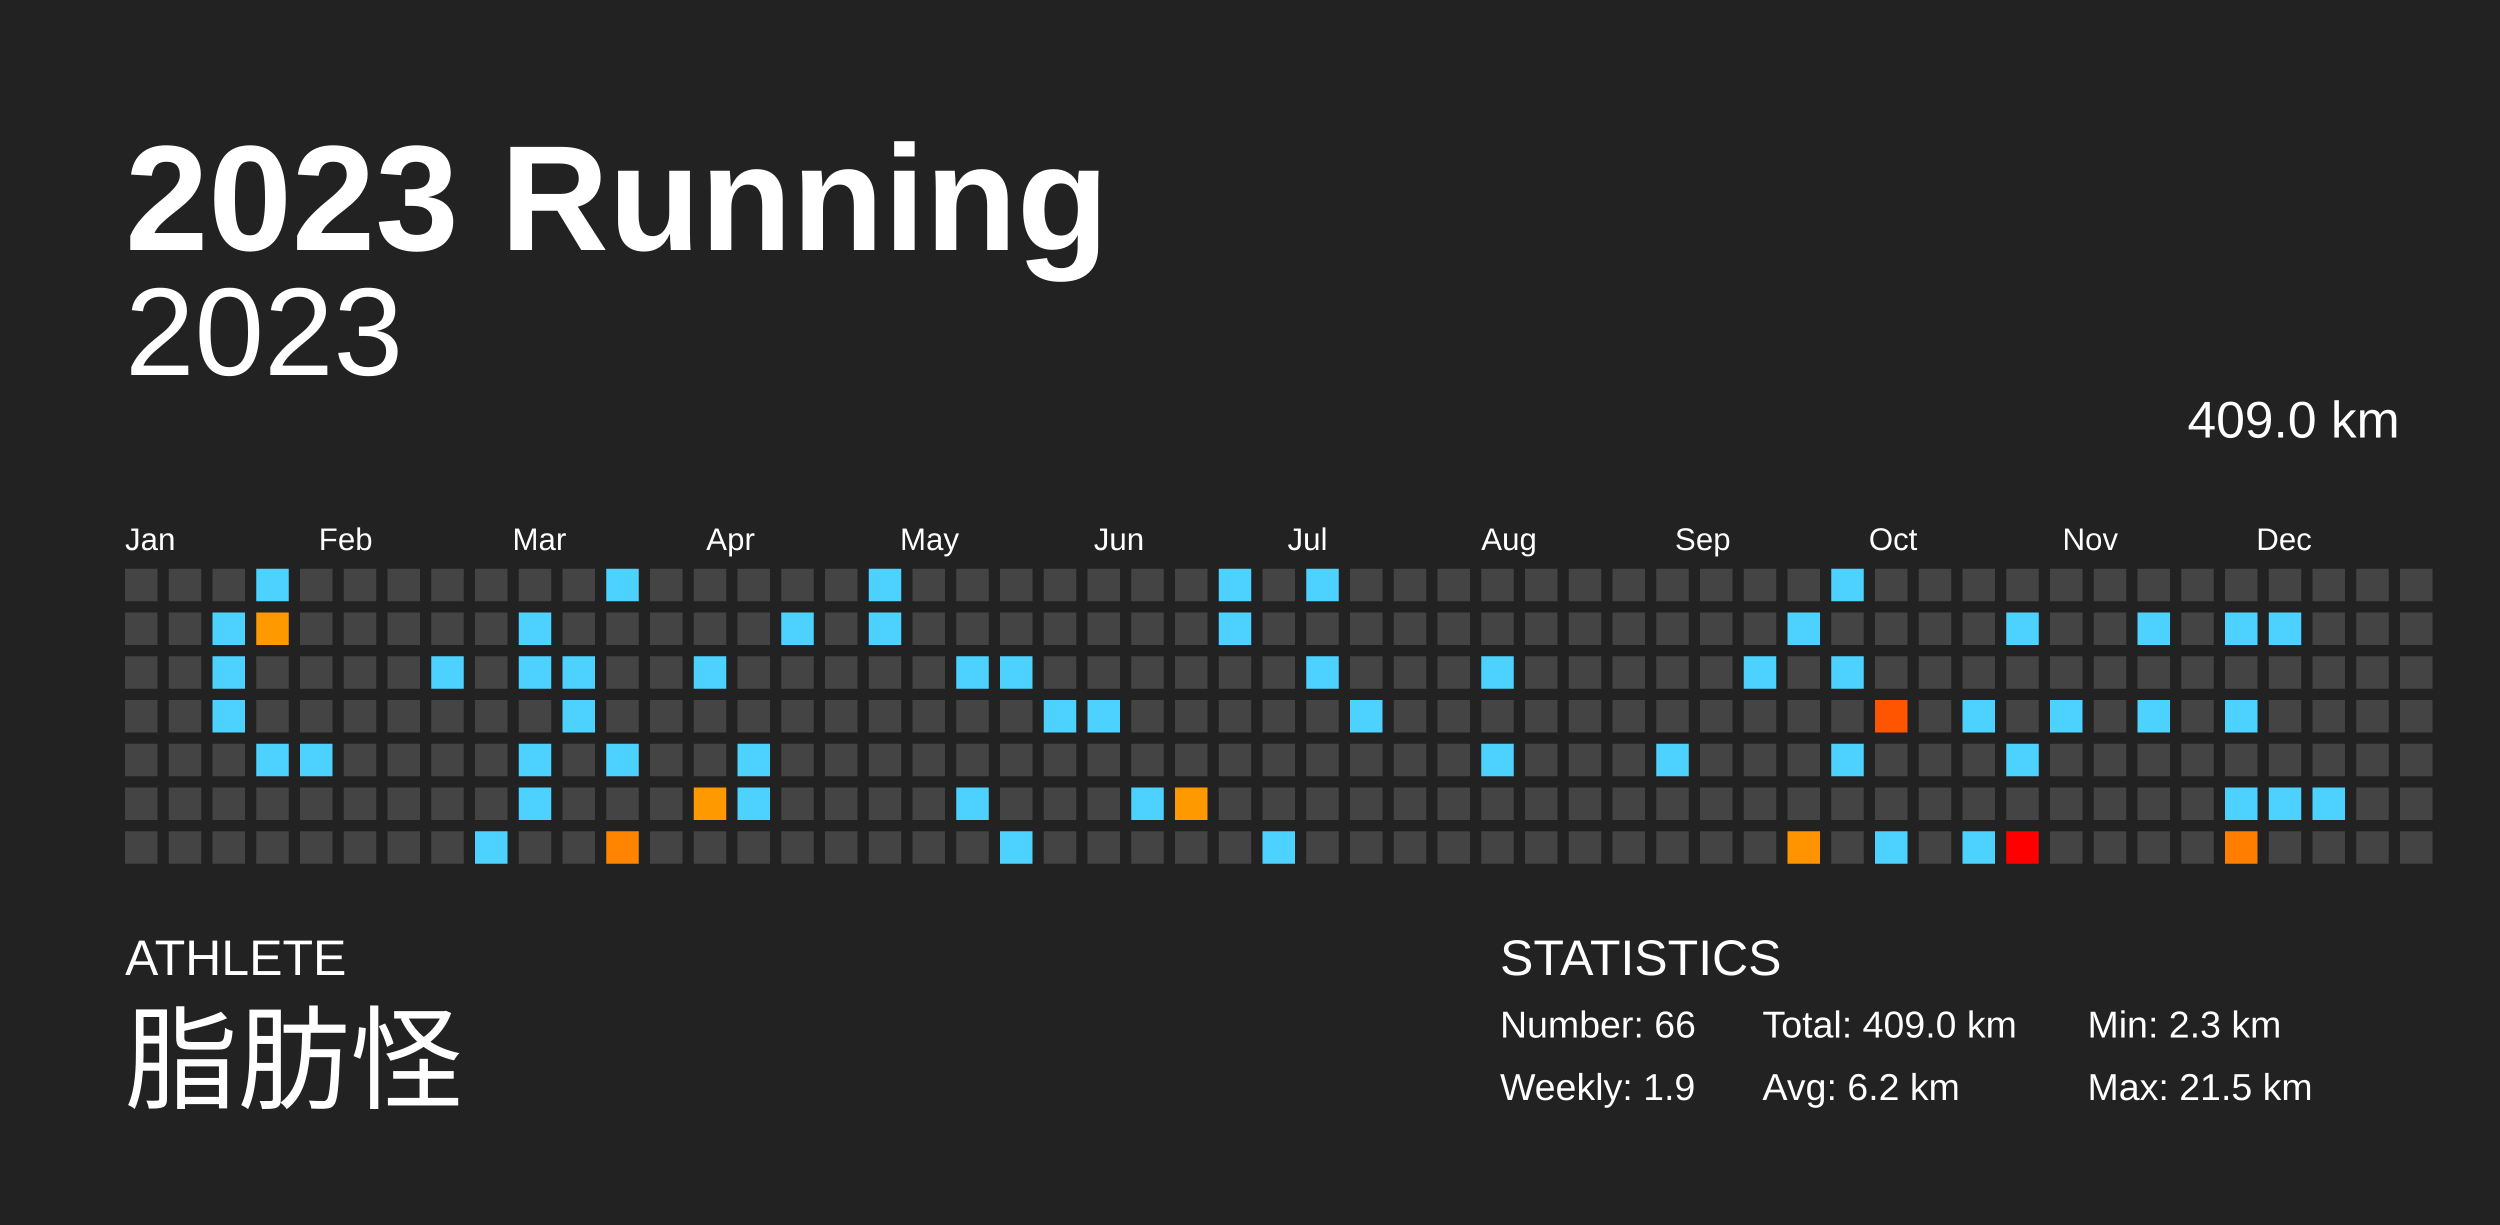
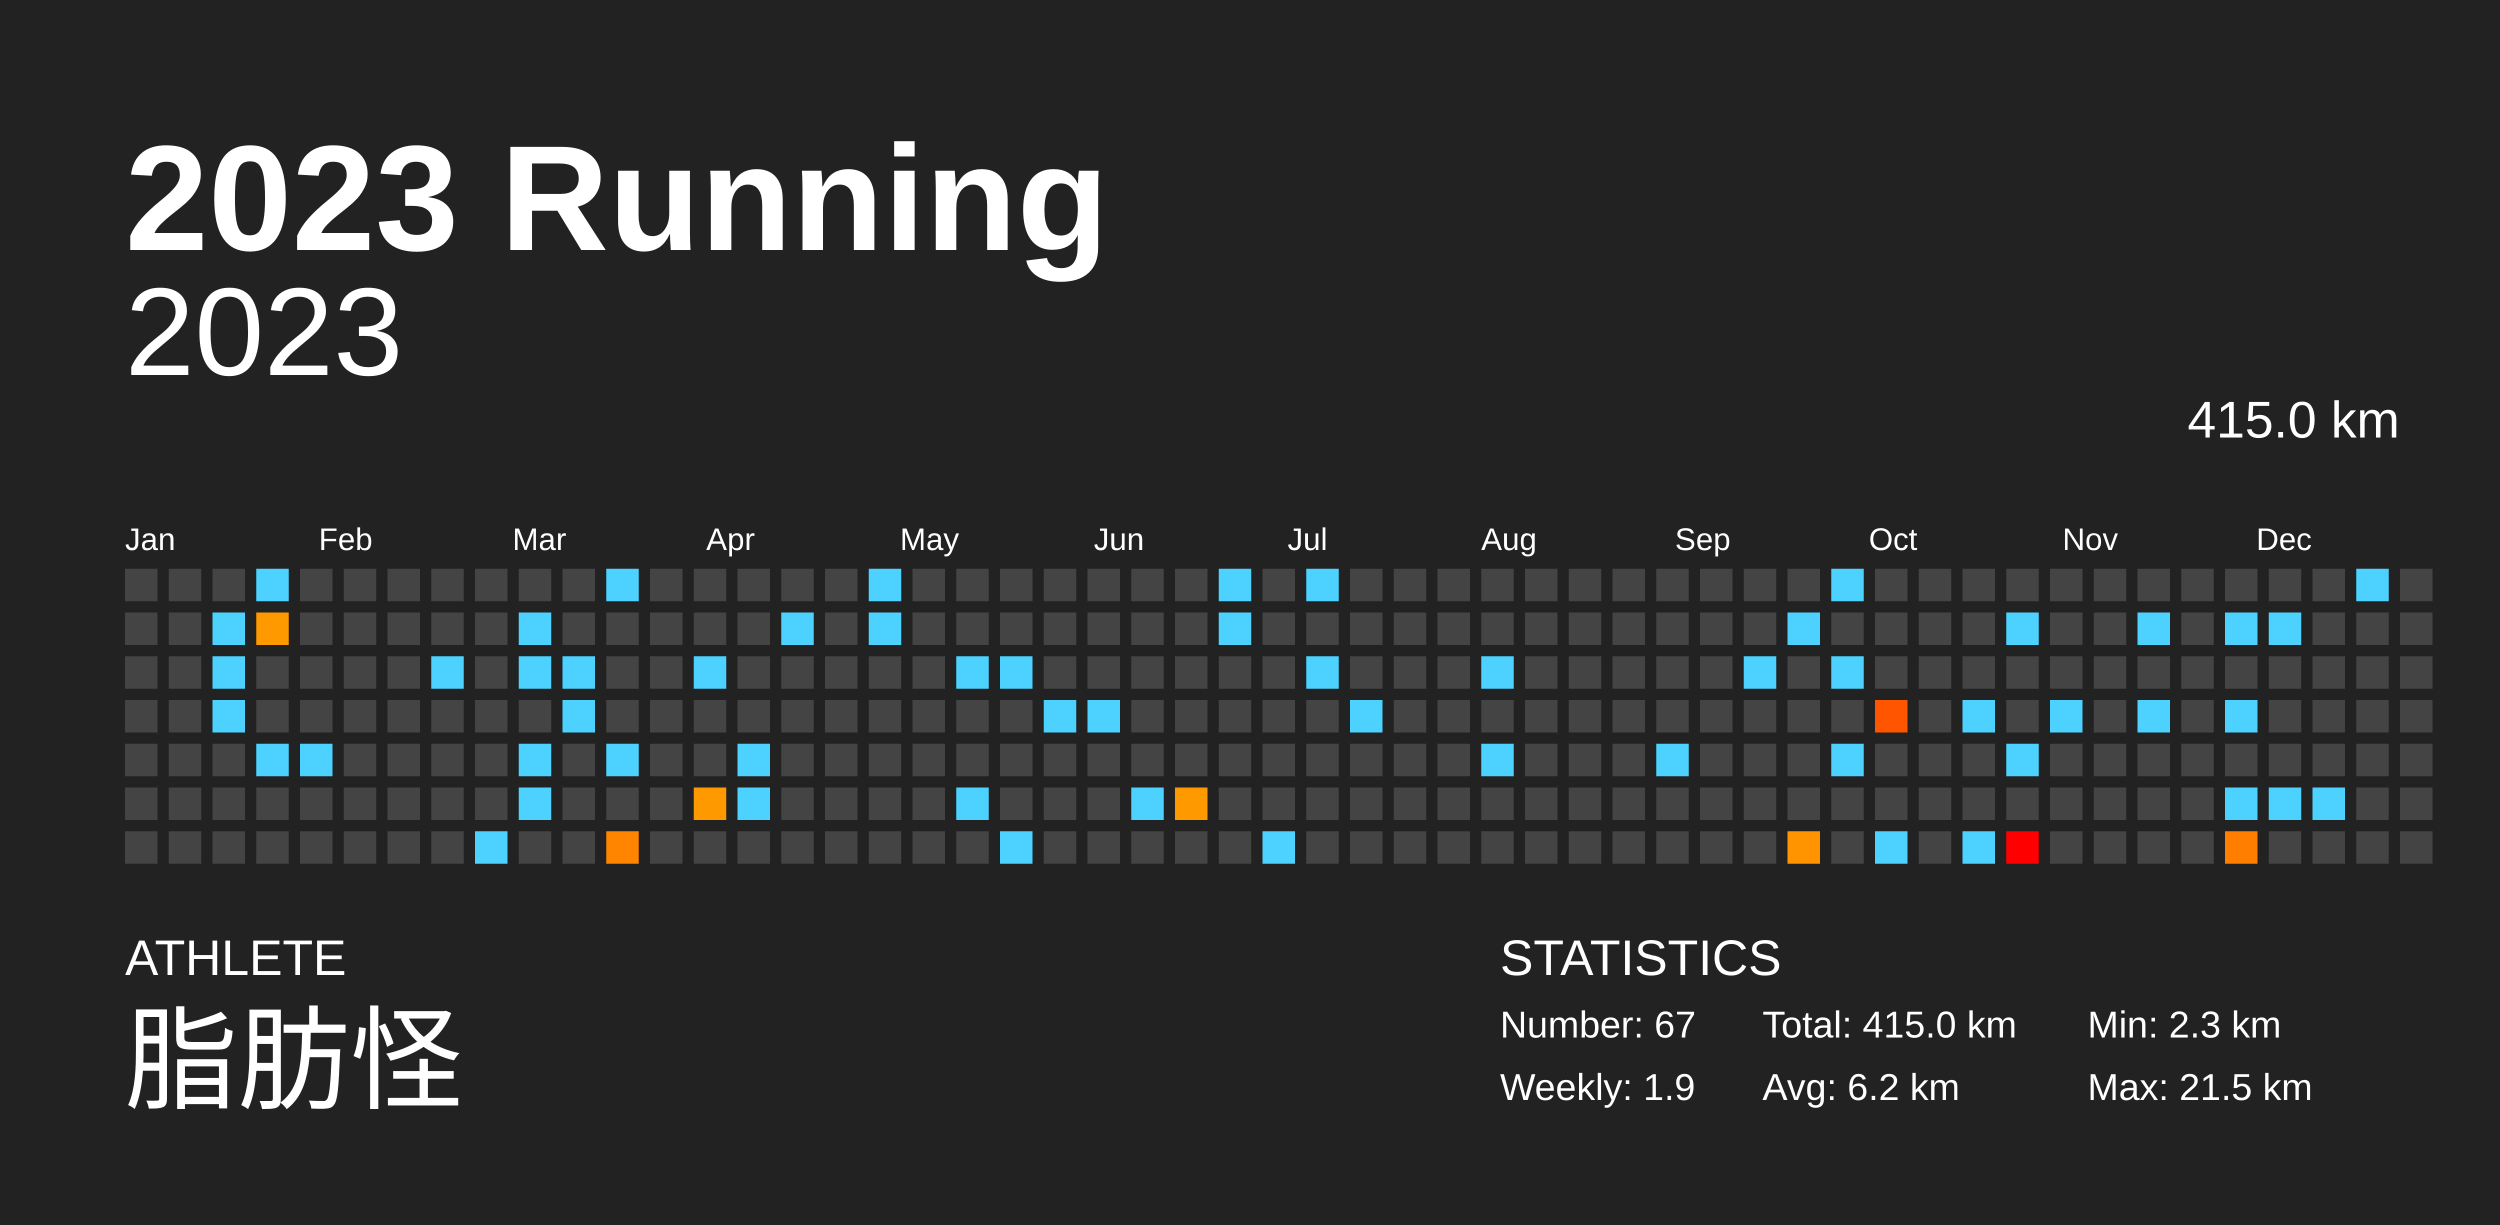
<svg xmlns="http://www.w3.org/2000/svg" baseProfile="full" height="98mm" version="1.1" viewBox="0,0,200,98" width="200mm">
  <defs />
  <rect fill="#222222" height="98" width="200" x="0" y="0" />
  <text fill="#FFFFFF" style="font-size:12px; font-family:Arial; font-weight:bold;" x="10" y="20">2023 Running</text>
  <text fill="#FFFFFF" style="font-size:4px; font-family:Arial" x="10" y="78">ATHLETE</text>
  <text fill="#FFFFFF" style="font-size:9px; font-family:Arial" x="10" y="88">脂肪怪</text>
  <text fill="#FFFFFF" style="font-size:4px; font-family:Arial" x="120" y="78">STATISTICS</text>
-   <text fill="#FFFFFF" style="font-size:3px; font-family:Arial" x="120" y="83">Number: 66</text>
+   <text fill="#FFFFFF" style="font-size:3px; font-family:Arial" x="120" y="83">Number: 67</text>
  <text fill="#FFFFFF" style="font-size:3px; font-family:Arial" x="120" y="88">Weekly: 1.9</text>
-   <text fill="#FFFFFF" style="font-size:3px; font-family:Arial" x="141" y="83">Total: 409.0 km</text>
+   <text fill="#FFFFFF" style="font-size:3px; font-family:Arial" x="141" y="83">Total: 415.0 km</text>
  <text fill="#FFFFFF" style="font-size:3px; font-family:Arial" x="141" y="88">Avg: 6.2 km</text>
  <text fill="#FFFFFF" style="font-size:3px; font-family:Arial" x="167" y="83">Min: 2.3 km</text>
  <text fill="#FFFFFF" style="font-size:3px; font-family:Arial" x="167" y="88">Max: 21.5 km</text>
  <text alignment-baseline="hanging" fill="#FFFFFF" style="font-size:10.0px; font-family:Arial;" x="10" y="30">2023</text>
-   <text alignment-baseline="hanging" fill="#FFFFFF" style="font-size:4.125px; font-family:Arial;" x="175" y="35">409.0 km</text>
+   <text alignment-baseline="hanging" fill="#FFFFFF" style="font-size:4.125px; font-family:Arial;" x="175" y="35">415.0 km</text>
  <text fill="#FFFFFF" style="font-size:2.5px; font-family:Arial" x="10.0" y="44">Jan</text>
  <text fill="#FFFFFF" style="font-size:2.5px; font-family:Arial" x="25.5" y="44">Feb</text>
  <text fill="#FFFFFF" style="font-size:2.5px; font-family:Arial" x="41.0" y="44">Mar</text>
  <text fill="#FFFFFF" style="font-size:2.5px; font-family:Arial" x="56.5" y="44">Apr</text>
  <text fill="#FFFFFF" style="font-size:2.5px; font-family:Arial" x="72.0" y="44">May</text>
  <text fill="#FFFFFF" style="font-size:2.5px; font-family:Arial" x="87.5" y="44">Jun</text>
  <text fill="#FFFFFF" style="font-size:2.5px; font-family:Arial" x="103.0" y="44">Jul</text>
  <text fill="#FFFFFF" style="font-size:2.5px; font-family:Arial" x="118.5" y="44">Aug</text>
  <text fill="#FFFFFF" style="font-size:2.5px; font-family:Arial" x="134.0" y="44">Sep</text>
  <text fill="#FFFFFF" style="font-size:2.5px; font-family:Arial" x="149.5" y="44">Oct</text>
  <text fill="#FFFFFF" style="font-size:2.5px; font-family:Arial" x="165.0" y="44">Nov</text>
  <text fill="#FFFFFF" style="font-size:2.5px; font-family:Arial" x="180.5" y="44">Dec</text>
  <rect fill="#444444" height="2.6" width="2.6" x="10.0" y="45.5" />
  <rect fill="#444444" height="2.6" width="2.6" x="10.0" y="49.0" />
  <rect fill="#444444" height="2.6" width="2.6" x="10.0" y="52.5" />
  <rect fill="#444444" height="2.6" width="2.6" x="10.0" y="56.0" />
  <rect fill="#444444" height="2.6" width="2.6" x="10.0" y="59.5" />
  <rect fill="#444444" height="2.6" width="2.6" x="10.0" y="63.0" />
  <rect fill="#444444" height="2.6" width="2.6" x="10.0" y="66.5" />
  <rect fill="#444444" height="2.6" width="2.6" x="13.5" y="45.5" />
  <rect fill="#444444" height="2.6" width="2.6" x="13.5" y="49.0" />
  <rect fill="#444444" height="2.6" width="2.6" x="13.5" y="52.5" />
  <rect fill="#444444" height="2.6" width="2.6" x="13.5" y="56.0" />
  <rect fill="#444444" height="2.6" width="2.6" x="13.5" y="59.5" />
  <rect fill="#444444" height="2.6" width="2.6" x="13.5" y="63.0" />
  <rect fill="#444444" height="2.6" width="2.6" x="13.5" y="66.5" />
  <rect fill="#444444" height="2.6" width="2.6" x="17.0" y="45.5" />
  <rect fill="#4dd2ff" height="2.6" width="2.6" x="17.0" y="49.0" />
  <rect fill="#4dd2ff" height="2.6" width="2.6" x="17.0" y="52.5" />
  <rect fill="#4dd2ff" height="2.6" width="2.6" x="17.0" y="56.0" />
  <rect fill="#444444" height="2.6" width="2.6" x="17.0" y="59.5" />
  <rect fill="#444444" height="2.6" width="2.6" x="17.0" y="63.0" />
  <rect fill="#444444" height="2.6" width="2.6" x="17.0" y="66.5" />
  <rect fill="#4dd2ff" height="2.6" width="2.6" x="20.5" y="45.5" />
  <rect fill="#ff9900" height="2.6" width="2.6" x="20.5" y="49.0" />
  <rect fill="#444444" height="2.6" width="2.6" x="20.5" y="52.5" />
  <rect fill="#444444" height="2.6" width="2.6" x="20.5" y="56.0" />
  <rect fill="#4dd2ff" height="2.6" width="2.6" x="20.5" y="59.5" />
  <rect fill="#444444" height="2.6" width="2.6" x="20.5" y="63.0" />
  <rect fill="#444444" height="2.6" width="2.6" x="20.5" y="66.5" />
  <rect fill="#444444" height="2.6" width="2.6" x="24.0" y="45.5" />
  <rect fill="#444444" height="2.6" width="2.6" x="24.0" y="49.0" />
  <rect fill="#444444" height="2.6" width="2.6" x="24.0" y="52.5" />
  <rect fill="#444444" height="2.6" width="2.6" x="24.0" y="56.0" />
  <rect fill="#4dd2ff" height="2.6" width="2.6" x="24.0" y="59.5" />
  <rect fill="#444444" height="2.6" width="2.6" x="24.0" y="63.0" />
  <rect fill="#444444" height="2.6" width="2.6" x="24.0" y="66.5" />
  <rect fill="#444444" height="2.6" width="2.6" x="27.5" y="45.5" />
  <rect fill="#444444" height="2.6" width="2.6" x="27.5" y="49.0" />
  <rect fill="#444444" height="2.6" width="2.6" x="27.5" y="52.5" />
  <rect fill="#444444" height="2.6" width="2.6" x="27.5" y="56.0" />
  <rect fill="#444444" height="2.6" width="2.6" x="27.5" y="59.5" />
  <rect fill="#444444" height="2.6" width="2.6" x="27.5" y="63.0" />
  <rect fill="#444444" height="2.6" width="2.6" x="27.5" y="66.5" />
  <rect fill="#444444" height="2.6" width="2.6" x="31.0" y="45.5" />
  <rect fill="#444444" height="2.6" width="2.6" x="31.0" y="49.0" />
  <rect fill="#444444" height="2.6" width="2.6" x="31.0" y="52.5" />
  <rect fill="#444444" height="2.6" width="2.6" x="31.0" y="56.0" />
  <rect fill="#444444" height="2.6" width="2.6" x="31.0" y="59.5" />
  <rect fill="#444444" height="2.6" width="2.6" x="31.0" y="63.0" />
  <rect fill="#444444" height="2.6" width="2.6" x="31.0" y="66.5" />
  <rect fill="#444444" height="2.6" width="2.6" x="34.5" y="45.5" />
  <rect fill="#444444" height="2.6" width="2.6" x="34.5" y="49.0" />
  <rect fill="#4dd2ff" height="2.6" width="2.6" x="34.5" y="52.5" />
  <rect fill="#444444" height="2.6" width="2.6" x="34.5" y="56.0" />
  <rect fill="#444444" height="2.6" width="2.6" x="34.5" y="59.5" />
  <rect fill="#444444" height="2.6" width="2.6" x="34.5" y="63.0" />
  <rect fill="#444444" height="2.6" width="2.6" x="34.5" y="66.5" />
  <rect fill="#444444" height="2.6" width="2.6" x="38.0" y="45.5" />
  <rect fill="#444444" height="2.6" width="2.6" x="38.0" y="49.0" />
  <rect fill="#444444" height="2.6" width="2.6" x="38.0" y="52.5" />
  <rect fill="#444444" height="2.6" width="2.6" x="38.0" y="56.0" />
  <rect fill="#444444" height="2.6" width="2.6" x="38.0" y="59.5" />
  <rect fill="#444444" height="2.6" width="2.6" x="38.0" y="63.0" />
  <rect fill="#4dd2ff" height="2.6" width="2.6" x="38.0" y="66.5" />
  <rect fill="#444444" height="2.6" width="2.6" x="41.5" y="45.5" />
  <rect fill="#4dd2ff" height="2.6" width="2.6" x="41.5" y="49.0" />
  <rect fill="#4dd2ff" height="2.6" width="2.6" x="41.5" y="52.5" />
  <rect fill="#444444" height="2.6" width="2.6" x="41.5" y="56.0" />
  <rect fill="#4dd2ff" height="2.6" width="2.6" x="41.5" y="59.5" />
  <rect fill="#4dd2ff" height="2.6" width="2.6" x="41.5" y="63.0" />
  <rect fill="#444444" height="2.6" width="2.6" x="41.5" y="66.5" />
  <rect fill="#444444" height="2.6" width="2.6" x="45.0" y="45.5" />
  <rect fill="#444444" height="2.6" width="2.6" x="45.0" y="49.0" />
  <rect fill="#4dd2ff" height="2.6" width="2.6" x="45.0" y="52.5" />
  <rect fill="#4dd2ff" height="2.6" width="2.6" x="45.0" y="56.0" />
  <rect fill="#444444" height="2.6" width="2.6" x="45.0" y="59.5" />
  <rect fill="#444444" height="2.6" width="2.6" x="45.0" y="63.0" />
  <rect fill="#444444" height="2.6" width="2.6" x="45.0" y="66.5" />
  <rect fill="#4dd2ff" height="2.6" width="2.6" x="48.5" y="45.5" />
  <rect fill="#444444" height="2.6" width="2.6" x="48.5" y="49.0" />
  <rect fill="#444444" height="2.6" width="2.6" x="48.5" y="52.5" />
  <rect fill="#444444" height="2.6" width="2.6" x="48.5" y="56.0" />
  <rect fill="#4dd2ff" height="2.6" width="2.6" x="48.5" y="59.5" />
  <rect fill="#444444" height="2.6" width="2.6" x="48.5" y="63.0" />
  <rect fill="#ff8500" height="2.6" width="2.6" x="48.5" y="66.5" />
  <rect fill="#444444" height="2.6" width="2.6" x="52.0" y="45.5" />
  <rect fill="#444444" height="2.6" width="2.6" x="52.0" y="49.0" />
  <rect fill="#444444" height="2.6" width="2.6" x="52.0" y="52.5" />
  <rect fill="#444444" height="2.6" width="2.6" x="52.0" y="56.0" />
  <rect fill="#444444" height="2.6" width="2.6" x="52.0" y="59.5" />
  <rect fill="#444444" height="2.6" width="2.6" x="52.0" y="63.0" />
  <rect fill="#444444" height="2.6" width="2.6" x="52.0" y="66.5" />
  <rect fill="#444444" height="2.6" width="2.6" x="55.5" y="45.5" />
  <rect fill="#444444" height="2.6" width="2.6" x="55.5" y="49.0" />
  <rect fill="#4dd2ff" height="2.6" width="2.6" x="55.5" y="52.5" />
  <rect fill="#444444" height="2.6" width="2.6" x="55.5" y="56.0" />
  <rect fill="#444444" height="2.6" width="2.6" x="55.5" y="59.5" />
  <rect fill="#ff9900" height="2.6" width="2.6" x="55.5" y="63.0" />
  <rect fill="#444444" height="2.6" width="2.6" x="55.5" y="66.5" />
  <rect fill="#444444" height="2.6" width="2.6" x="59.0" y="45.5" />
  <rect fill="#444444" height="2.6" width="2.6" x="59.0" y="49.0" />
  <rect fill="#444444" height="2.6" width="2.6" x="59.0" y="52.5" />
  <rect fill="#444444" height="2.6" width="2.6" x="59.0" y="56.0" />
  <rect fill="#4dd2ff" height="2.6" width="2.6" x="59.0" y="59.5" />
  <rect fill="#4dd2ff" height="2.6" width="2.6" x="59.0" y="63.0" />
  <rect fill="#444444" height="2.6" width="2.6" x="59.0" y="66.5" />
  <rect fill="#444444" height="2.6" width="2.6" x="62.5" y="45.5" />
  <rect fill="#4dd2ff" height="2.6" width="2.6" x="62.5" y="49.0" />
  <rect fill="#444444" height="2.6" width="2.6" x="62.5" y="52.5" />
  <rect fill="#444444" height="2.6" width="2.6" x="62.5" y="56.0" />
  <rect fill="#444444" height="2.6" width="2.6" x="62.5" y="59.5" />
  <rect fill="#444444" height="2.6" width="2.6" x="62.5" y="63.0" />
  <rect fill="#444444" height="2.6" width="2.6" x="62.5" y="66.5" />
  <rect fill="#444444" height="2.6" width="2.6" x="66.0" y="45.5" />
  <rect fill="#444444" height="2.6" width="2.6" x="66.0" y="49.0" />
  <rect fill="#444444" height="2.6" width="2.6" x="66.0" y="52.5" />
  <rect fill="#444444" height="2.6" width="2.6" x="66.0" y="56.0" />
  <rect fill="#444444" height="2.6" width="2.6" x="66.0" y="59.5" />
  <rect fill="#444444" height="2.6" width="2.6" x="66.0" y="63.0" />
  <rect fill="#444444" height="2.6" width="2.6" x="66.0" y="66.5" />
  <rect fill="#4dd2ff" height="2.6" width="2.6" x="69.5" y="45.5" />
  <rect fill="#4dd2ff" height="2.6" width="2.6" x="69.5" y="49.0" />
  <rect fill="#444444" height="2.6" width="2.6" x="69.5" y="52.5" />
  <rect fill="#444444" height="2.6" width="2.6" x="69.5" y="56.0" />
  <rect fill="#444444" height="2.6" width="2.6" x="69.5" y="59.5" />
  <rect fill="#444444" height="2.6" width="2.6" x="69.5" y="63.0" />
  <rect fill="#444444" height="2.6" width="2.6" x="69.5" y="66.5" />
  <rect fill="#444444" height="2.6" width="2.6" x="73.0" y="45.5" />
  <rect fill="#444444" height="2.6" width="2.6" x="73.0" y="49.0" />
  <rect fill="#444444" height="2.6" width="2.6" x="73.0" y="52.5" />
  <rect fill="#444444" height="2.6" width="2.6" x="73.0" y="56.0" />
  <rect fill="#444444" height="2.6" width="2.6" x="73.0" y="59.5" />
  <rect fill="#444444" height="2.6" width="2.6" x="73.0" y="63.0" />
  <rect fill="#444444" height="2.6" width="2.6" x="73.0" y="66.5" />
  <rect fill="#444444" height="2.6" width="2.6" x="76.5" y="45.5" />
  <rect fill="#444444" height="2.6" width="2.6" x="76.5" y="49.0" />
  <rect fill="#4dd2ff" height="2.6" width="2.6" x="76.5" y="52.5" />
  <rect fill="#444444" height="2.6" width="2.6" x="76.5" y="56.0" />
  <rect fill="#444444" height="2.6" width="2.6" x="76.5" y="59.5" />
  <rect fill="#4dd2ff" height="2.6" width="2.6" x="76.5" y="63.0" />
  <rect fill="#444444" height="2.6" width="2.6" x="76.5" y="66.5" />
  <rect fill="#444444" height="2.6" width="2.6" x="80.0" y="45.5" />
  <rect fill="#444444" height="2.6" width="2.6" x="80.0" y="49.0" />
  <rect fill="#4dd2ff" height="2.6" width="2.6" x="80.0" y="52.5" />
  <rect fill="#444444" height="2.6" width="2.6" x="80.0" y="56.0" />
  <rect fill="#444444" height="2.6" width="2.6" x="80.0" y="59.5" />
  <rect fill="#444444" height="2.6" width="2.6" x="80.0" y="63.0" />
  <rect fill="#4dd2ff" height="2.6" width="2.6" x="80.0" y="66.5" />
  <rect fill="#444444" height="2.6" width="2.6" x="83.5" y="45.5" />
  <rect fill="#444444" height="2.6" width="2.6" x="83.5" y="49.0" />
  <rect fill="#444444" height="2.6" width="2.6" x="83.5" y="52.5" />
  <rect fill="#4dd2ff" height="2.6" width="2.6" x="83.5" y="56.0" />
  <rect fill="#444444" height="2.6" width="2.6" x="83.5" y="59.5" />
  <rect fill="#444444" height="2.6" width="2.6" x="83.5" y="63.0" />
  <rect fill="#444444" height="2.6" width="2.6" x="83.5" y="66.5" />
  <rect fill="#444444" height="2.6" width="2.6" x="87.0" y="45.5" />
  <rect fill="#444444" height="2.6" width="2.6" x="87.0" y="49.0" />
  <rect fill="#444444" height="2.6" width="2.6" x="87.0" y="52.5" />
  <rect fill="#4dd2ff" height="2.6" width="2.6" x="87.0" y="56.0" />
  <rect fill="#444444" height="2.6" width="2.6" x="87.0" y="59.5" />
  <rect fill="#444444" height="2.6" width="2.6" x="87.0" y="63.0" />
  <rect fill="#444444" height="2.6" width="2.6" x="87.0" y="66.5" />
  <rect fill="#444444" height="2.6" width="2.6" x="90.5" y="45.5" />
  <rect fill="#444444" height="2.6" width="2.6" x="90.5" y="49.0" />
  <rect fill="#444444" height="2.6" width="2.6" x="90.5" y="52.5" />
  <rect fill="#444444" height="2.6" width="2.6" x="90.5" y="56.0" />
  <rect fill="#444444" height="2.6" width="2.6" x="90.5" y="59.5" />
  <rect fill="#4dd2ff" height="2.6" width="2.6" x="90.5" y="63.0" />
  <rect fill="#444444" height="2.6" width="2.6" x="90.5" y="66.5" />
  <rect fill="#444444" height="2.6" width="2.6" x="94.0" y="45.5" />
  <rect fill="#444444" height="2.6" width="2.6" x="94.0" y="49.0" />
  <rect fill="#444444" height="2.6" width="2.6" x="94.0" y="52.5" />
  <rect fill="#444444" height="2.6" width="2.6" x="94.0" y="56.0" />
  <rect fill="#444444" height="2.6" width="2.6" x="94.0" y="59.5" />
  <rect fill="#ff9900" height="2.6" width="2.6" x="94.0" y="63.0" />
  <rect fill="#444444" height="2.6" width="2.6" x="94.0" y="66.5" />
  <rect fill="#4dd2ff" height="2.6" width="2.6" x="97.5" y="45.5" />
  <rect fill="#4dd2ff" height="2.6" width="2.6" x="97.5" y="49.0" />
  <rect fill="#444444" height="2.6" width="2.6" x="97.5" y="52.5" />
  <rect fill="#444444" height="2.6" width="2.6" x="97.5" y="56.0" />
  <rect fill="#444444" height="2.6" width="2.6" x="97.5" y="59.5" />
  <rect fill="#444444" height="2.6" width="2.6" x="97.5" y="63.0" />
  <rect fill="#444444" height="2.6" width="2.6" x="97.5" y="66.5" />
  <rect fill="#444444" height="2.6" width="2.6" x="101.0" y="45.5" />
  <rect fill="#444444" height="2.6" width="2.6" x="101.0" y="49.0" />
  <rect fill="#444444" height="2.6" width="2.6" x="101.0" y="52.5" />
  <rect fill="#444444" height="2.6" width="2.6" x="101.0" y="56.0" />
  <rect fill="#444444" height="2.6" width="2.6" x="101.0" y="59.5" />
  <rect fill="#444444" height="2.6" width="2.6" x="101.0" y="63.0" />
  <rect fill="#4dd2ff" height="2.6" width="2.6" x="101.0" y="66.5" />
  <rect fill="#4dd2ff" height="2.6" width="2.6" x="104.5" y="45.5" />
  <rect fill="#444444" height="2.6" width="2.6" x="104.5" y="49.0" />
  <rect fill="#4dd2ff" height="2.6" width="2.6" x="104.5" y="52.5" />
  <rect fill="#444444" height="2.6" width="2.6" x="104.5" y="56.0" />
  <rect fill="#444444" height="2.6" width="2.6" x="104.5" y="59.5" />
  <rect fill="#444444" height="2.6" width="2.6" x="104.5" y="63.0" />
  <rect fill="#444444" height="2.6" width="2.6" x="104.5" y="66.5" />
  <rect fill="#444444" height="2.6" width="2.6" x="108.0" y="45.5" />
  <rect fill="#444444" height="2.6" width="2.6" x="108.0" y="49.0" />
  <rect fill="#444444" height="2.6" width="2.6" x="108.0" y="52.5" />
  <rect fill="#4dd2ff" height="2.6" width="2.6" x="108.0" y="56.0" />
  <rect fill="#444444" height="2.6" width="2.6" x="108.0" y="59.5" />
  <rect fill="#444444" height="2.6" width="2.6" x="108.0" y="63.0" />
  <rect fill="#444444" height="2.6" width="2.6" x="108.0" y="66.5" />
  <rect fill="#444444" height="2.6" width="2.6" x="111.5" y="45.5" />
  <rect fill="#444444" height="2.6" width="2.6" x="111.5" y="49.0" />
  <rect fill="#444444" height="2.6" width="2.6" x="111.5" y="52.5" />
  <rect fill="#444444" height="2.6" width="2.6" x="111.5" y="56.0" />
  <rect fill="#444444" height="2.6" width="2.6" x="111.5" y="59.5" />
  <rect fill="#444444" height="2.6" width="2.6" x="111.5" y="63.0" />
  <rect fill="#444444" height="2.6" width="2.6" x="111.5" y="66.5" />
  <rect fill="#444444" height="2.6" width="2.6" x="115.0" y="45.5" />
  <rect fill="#444444" height="2.6" width="2.6" x="115.0" y="49.0" />
  <rect fill="#444444" height="2.6" width="2.6" x="115.0" y="52.5" />
  <rect fill="#444444" height="2.6" width="2.6" x="115.0" y="56.0" />
  <rect fill="#444444" height="2.6" width="2.6" x="115.0" y="59.5" />
  <rect fill="#444444" height="2.6" width="2.6" x="115.0" y="63.0" />
  <rect fill="#444444" height="2.6" width="2.6" x="115.0" y="66.5" />
  <rect fill="#444444" height="2.6" width="2.6" x="118.5" y="45.5" />
  <rect fill="#444444" height="2.6" width="2.6" x="118.5" y="49.0" />
  <rect fill="#4dd2ff" height="2.6" width="2.6" x="118.5" y="52.5" />
  <rect fill="#444444" height="2.6" width="2.6" x="118.5" y="56.0" />
  <rect fill="#4dd2ff" height="2.6" width="2.6" x="118.5" y="59.5" />
  <rect fill="#444444" height="2.6" width="2.6" x="118.5" y="63.0" />
  <rect fill="#444444" height="2.6" width="2.6" x="118.5" y="66.5" />
  <rect fill="#444444" height="2.6" width="2.6" x="122.0" y="45.5" />
  <rect fill="#444444" height="2.6" width="2.6" x="122.0" y="49.0" />
  <rect fill="#444444" height="2.6" width="2.6" x="122.0" y="52.5" />
  <rect fill="#444444" height="2.6" width="2.6" x="122.0" y="56.0" />
  <rect fill="#444444" height="2.6" width="2.6" x="122.0" y="59.5" />
  <rect fill="#444444" height="2.6" width="2.6" x="122.0" y="63.0" />
  <rect fill="#444444" height="2.6" width="2.6" x="122.0" y="66.5" />
  <rect fill="#444444" height="2.6" width="2.6" x="125.5" y="45.5" />
  <rect fill="#444444" height="2.6" width="2.6" x="125.5" y="49.0" />
  <rect fill="#444444" height="2.6" width="2.6" x="125.5" y="52.5" />
  <rect fill="#444444" height="2.6" width="2.6" x="125.5" y="56.0" />
  <rect fill="#444444" height="2.6" width="2.6" x="125.5" y="59.5" />
  <rect fill="#444444" height="2.6" width="2.6" x="125.5" y="63.0" />
  <rect fill="#444444" height="2.6" width="2.6" x="125.5" y="66.5" />
  <rect fill="#444444" height="2.6" width="2.6" x="129.0" y="45.5" />
  <rect fill="#444444" height="2.6" width="2.6" x="129.0" y="49.0" />
  <rect fill="#444444" height="2.6" width="2.6" x="129.0" y="52.5" />
  <rect fill="#444444" height="2.6" width="2.6" x="129.0" y="56.0" />
  <rect fill="#444444" height="2.6" width="2.6" x="129.0" y="59.5" />
  <rect fill="#444444" height="2.6" width="2.6" x="129.0" y="63.0" />
  <rect fill="#444444" height="2.6" width="2.6" x="129.0" y="66.5" />
  <rect fill="#444444" height="2.6" width="2.6" x="132.5" y="45.5" />
  <rect fill="#444444" height="2.6" width="2.6" x="132.5" y="49.0" />
  <rect fill="#444444" height="2.6" width="2.6" x="132.5" y="52.5" />
  <rect fill="#444444" height="2.6" width="2.6" x="132.5" y="56.0" />
  <rect fill="#4dd2ff" height="2.6" width="2.6" x="132.5" y="59.5" />
  <rect fill="#444444" height="2.6" width="2.6" x="132.5" y="63.0" />
  <rect fill="#444444" height="2.6" width="2.6" x="132.5" y="66.5" />
  <rect fill="#444444" height="2.6" width="2.6" x="136.0" y="45.5" />
  <rect fill="#444444" height="2.6" width="2.6" x="136.0" y="49.0" />
  <rect fill="#444444" height="2.6" width="2.6" x="136.0" y="52.5" />
  <rect fill="#444444" height="2.6" width="2.6" x="136.0" y="56.0" />
  <rect fill="#444444" height="2.6" width="2.6" x="136.0" y="59.5" />
  <rect fill="#444444" height="2.6" width="2.6" x="136.0" y="63.0" />
  <rect fill="#444444" height="2.6" width="2.6" x="136.0" y="66.5" />
  <rect fill="#444444" height="2.6" width="2.6" x="139.5" y="45.5" />
  <rect fill="#444444" height="2.6" width="2.6" x="139.5" y="49.0" />
  <rect fill="#4dd2ff" height="2.6" width="2.6" x="139.5" y="52.5" />
  <rect fill="#444444" height="2.6" width="2.6" x="139.5" y="56.0" />
  <rect fill="#444444" height="2.6" width="2.6" x="139.5" y="59.5" />
  <rect fill="#444444" height="2.6" width="2.6" x="139.5" y="63.0" />
  <rect fill="#444444" height="2.6" width="2.6" x="139.5" y="66.5" />
  <rect fill="#444444" height="2.6" width="2.6" x="143.0" y="45.5" />
  <rect fill="#4dd2ff" height="2.6" width="2.6" x="143.0" y="49.0" />
  <rect fill="#444444" height="2.6" width="2.6" x="143.0" y="52.5" />
  <rect fill="#444444" height="2.6" width="2.6" x="143.0" y="56.0" />
  <rect fill="#444444" height="2.6" width="2.6" x="143.0" y="59.5" />
  <rect fill="#444444" height="2.6" width="2.6" x="143.0" y="63.0" />
  <rect fill="#ff9300" height="2.6" width="2.6" x="143.0" y="66.5" />
  <rect fill="#4dd2ff" height="2.6" width="2.6" x="146.5" y="45.5" />
  <rect fill="#444444" height="2.6" width="2.6" x="146.5" y="49.0" />
  <rect fill="#4dd2ff" height="2.6" width="2.6" x="146.5" y="52.5" />
  <rect fill="#444444" height="2.6" width="2.6" x="146.5" y="56.0" />
  <rect fill="#4dd2ff" height="2.6" width="2.6" x="146.5" y="59.5" />
  <rect fill="#444444" height="2.6" width="2.6" x="146.5" y="63.0" />
  <rect fill="#444444" height="2.6" width="2.6" x="146.5" y="66.5" />
  <rect fill="#444444" height="2.6" width="2.6" x="150.0" y="45.5" />
  <rect fill="#444444" height="2.6" width="2.6" x="150.0" y="49.0" />
  <rect fill="#444444" height="2.6" width="2.6" x="150.0" y="52.5" />
  <rect fill="#ff5400" height="2.6" width="2.6" x="150.0" y="56.0" />
  <rect fill="#444444" height="2.6" width="2.6" x="150.0" y="59.5" />
  <rect fill="#444444" height="2.6" width="2.6" x="150.0" y="63.0" />
  <rect fill="#4dd2ff" height="2.6" width="2.6" x="150.0" y="66.5" />
  <rect fill="#444444" height="2.6" width="2.6" x="153.5" y="45.5" />
  <rect fill="#444444" height="2.6" width="2.6" x="153.5" y="49.0" />
  <rect fill="#444444" height="2.6" width="2.6" x="153.5" y="52.5" />
  <rect fill="#444444" height="2.6" width="2.6" x="153.5" y="56.0" />
  <rect fill="#444444" height="2.6" width="2.6" x="153.5" y="59.5" />
  <rect fill="#444444" height="2.6" width="2.6" x="153.5" y="63.0" />
  <rect fill="#444444" height="2.6" width="2.6" x="153.5" y="66.5" />
  <rect fill="#444444" height="2.6" width="2.6" x="157.0" y="45.5" />
  <rect fill="#444444" height="2.6" width="2.6" x="157.0" y="49.0" />
  <rect fill="#444444" height="2.6" width="2.6" x="157.0" y="52.5" />
  <rect fill="#4dd2ff" height="2.6" width="2.6" x="157.0" y="56.0" />
  <rect fill="#444444" height="2.6" width="2.6" x="157.0" y="59.5" />
  <rect fill="#444444" height="2.6" width="2.6" x="157.0" y="63.0" />
  <rect fill="#4dd2ff" height="2.6" width="2.6" x="157.0" y="66.5" />
  <rect fill="#444444" height="2.6" width="2.6" x="160.5" y="45.5" />
  <rect fill="#4dd2ff" height="2.6" width="2.6" x="160.5" y="49.0" />
  <rect fill="#444444" height="2.6" width="2.6" x="160.5" y="52.5" />
  <rect fill="#444444" height="2.6" width="2.6" x="160.5" y="56.0" />
  <rect fill="#4dd2ff" height="2.6" width="2.6" x="160.5" y="59.5" />
  <rect fill="#444444" height="2.6" width="2.6" x="160.5" y="63.0" />
  <rect fill="red" height="2.6" width="2.6" x="160.5" y="66.5" />
  <rect fill="#444444" height="2.6" width="2.6" x="164.0" y="45.5" />
  <rect fill="#444444" height="2.6" width="2.6" x="164.0" y="49.0" />
  <rect fill="#444444" height="2.6" width="2.6" x="164.0" y="52.5" />
  <rect fill="#4dd2ff" height="2.6" width="2.6" x="164.0" y="56.0" />
  <rect fill="#444444" height="2.6" width="2.6" x="164.0" y="59.5" />
  <rect fill="#444444" height="2.6" width="2.6" x="164.0" y="63.0" />
  <rect fill="#444444" height="2.6" width="2.6" x="164.0" y="66.5" />
  <rect fill="#444444" height="2.6" width="2.6" x="167.5" y="45.5" />
  <rect fill="#444444" height="2.6" width="2.6" x="167.5" y="49.0" />
  <rect fill="#444444" height="2.6" width="2.6" x="167.5" y="52.5" />
  <rect fill="#444444" height="2.6" width="2.6" x="167.5" y="56.0" />
  <rect fill="#444444" height="2.6" width="2.6" x="167.5" y="59.5" />
  <rect fill="#444444" height="2.6" width="2.6" x="167.5" y="63.0" />
  <rect fill="#444444" height="2.6" width="2.6" x="167.5" y="66.5" />
  <rect fill="#444444" height="2.6" width="2.6" x="171.0" y="45.5" />
  <rect fill="#4dd2ff" height="2.6" width="2.6" x="171.0" y="49.0" />
  <rect fill="#444444" height="2.6" width="2.6" x="171.0" y="52.5" />
  <rect fill="#4dd2ff" height="2.6" width="2.6" x="171.0" y="56.0" />
  <rect fill="#444444" height="2.6" width="2.6" x="171.0" y="59.5" />
  <rect fill="#444444" height="2.6" width="2.6" x="171.0" y="63.0" />
  <rect fill="#444444" height="2.6" width="2.6" x="171.0" y="66.5" />
  <rect fill="#444444" height="2.6" width="2.6" x="174.5" y="45.5" />
  <rect fill="#444444" height="2.6" width="2.6" x="174.5" y="49.0" />
  <rect fill="#444444" height="2.6" width="2.6" x="174.5" y="52.5" />
  <rect fill="#444444" height="2.6" width="2.6" x="174.5" y="56.0" />
  <rect fill="#444444" height="2.6" width="2.6" x="174.5" y="59.5" />
  <rect fill="#444444" height="2.6" width="2.6" x="174.5" y="63.0" />
  <rect fill="#444444" height="2.6" width="2.6" x="174.5" y="66.5" />
  <rect fill="#444444" height="2.6" width="2.6" x="178.0" y="45.5" />
  <rect fill="#4dd2ff" height="2.6" width="2.6" x="178.0" y="49.0" />
  <rect fill="#444444" height="2.6" width="2.6" x="178.0" y="52.5" />
  <rect fill="#4dd2ff" height="2.6" width="2.6" x="178.0" y="56.0" />
  <rect fill="#444444" height="2.6" width="2.6" x="178.0" y="59.5" />
  <rect fill="#4dd2ff" height="2.6" width="2.6" x="178.0" y="63.0" />
  <rect fill="#ff7e00" height="2.6" width="2.6" x="178.0" y="66.5" />
  <rect fill="#444444" height="2.6" width="2.6" x="181.5" y="45.5" />
  <rect fill="#4dd2ff" height="2.6" width="2.6" x="181.5" y="49.0" />
  <rect fill="#444444" height="2.6" width="2.6" x="181.5" y="52.5" />
  <rect fill="#444444" height="2.6" width="2.6" x="181.5" y="56.0" />
  <rect fill="#444444" height="2.6" width="2.6" x="181.5" y="59.5" />
  <rect fill="#4dd2ff" height="2.6" width="2.6" x="181.5" y="63.0" />
  <rect fill="#444444" height="2.6" width="2.6" x="181.5" y="66.5" />
  <rect fill="#444444" height="2.6" width="2.6" x="185.0" y="45.5" />
  <rect fill="#444444" height="2.6" width="2.6" x="185.0" y="49.0" />
  <rect fill="#444444" height="2.6" width="2.6" x="185.0" y="52.5" />
  <rect fill="#444444" height="2.6" width="2.6" x="185.0" y="56.0" />
  <rect fill="#444444" height="2.6" width="2.6" x="185.0" y="59.5" />
  <rect fill="#4dd2ff" height="2.6" width="2.6" x="185.0" y="63.0" />
  <rect fill="#444444" height="2.6" width="2.6" x="185.0" y="66.5" />
-   <rect fill="#444444" height="2.6" width="2.6" x="188.5" y="45.5" />
+   <rect fill="#4dd2ff" height="2.6" width="2.6" x="188.5" y="45.5" />
  <rect fill="#444444" height="2.6" width="2.6" x="188.5" y="49.0" />
  <rect fill="#444444" height="2.6" width="2.6" x="188.5" y="52.5" />
  <rect fill="#444444" height="2.6" width="2.6" x="188.5" y="56.0" />
  <rect fill="#444444" height="2.6" width="2.6" x="188.5" y="59.5" />
  <rect fill="#444444" height="2.6" width="2.6" x="188.5" y="63.0" />
  <rect fill="#444444" height="2.6" width="2.6" x="188.5" y="66.5" />
  <rect fill="#444444" height="2.6" width="2.6" x="192.0" y="45.5" />
  <rect fill="#444444" height="2.6" width="2.6" x="192.0" y="49.0" />
  <rect fill="#444444" height="2.6" width="2.6" x="192.0" y="52.5" />
  <rect fill="#444444" height="2.6" width="2.6" x="192.0" y="56.0" />
  <rect fill="#444444" height="2.6" width="2.6" x="192.0" y="59.5" />
  <rect fill="#444444" height="2.6" width="2.6" x="192.0" y="63.0" />
  <rect fill="#444444" height="2.6" width="2.6" x="192.0" y="66.5" />
</svg>
